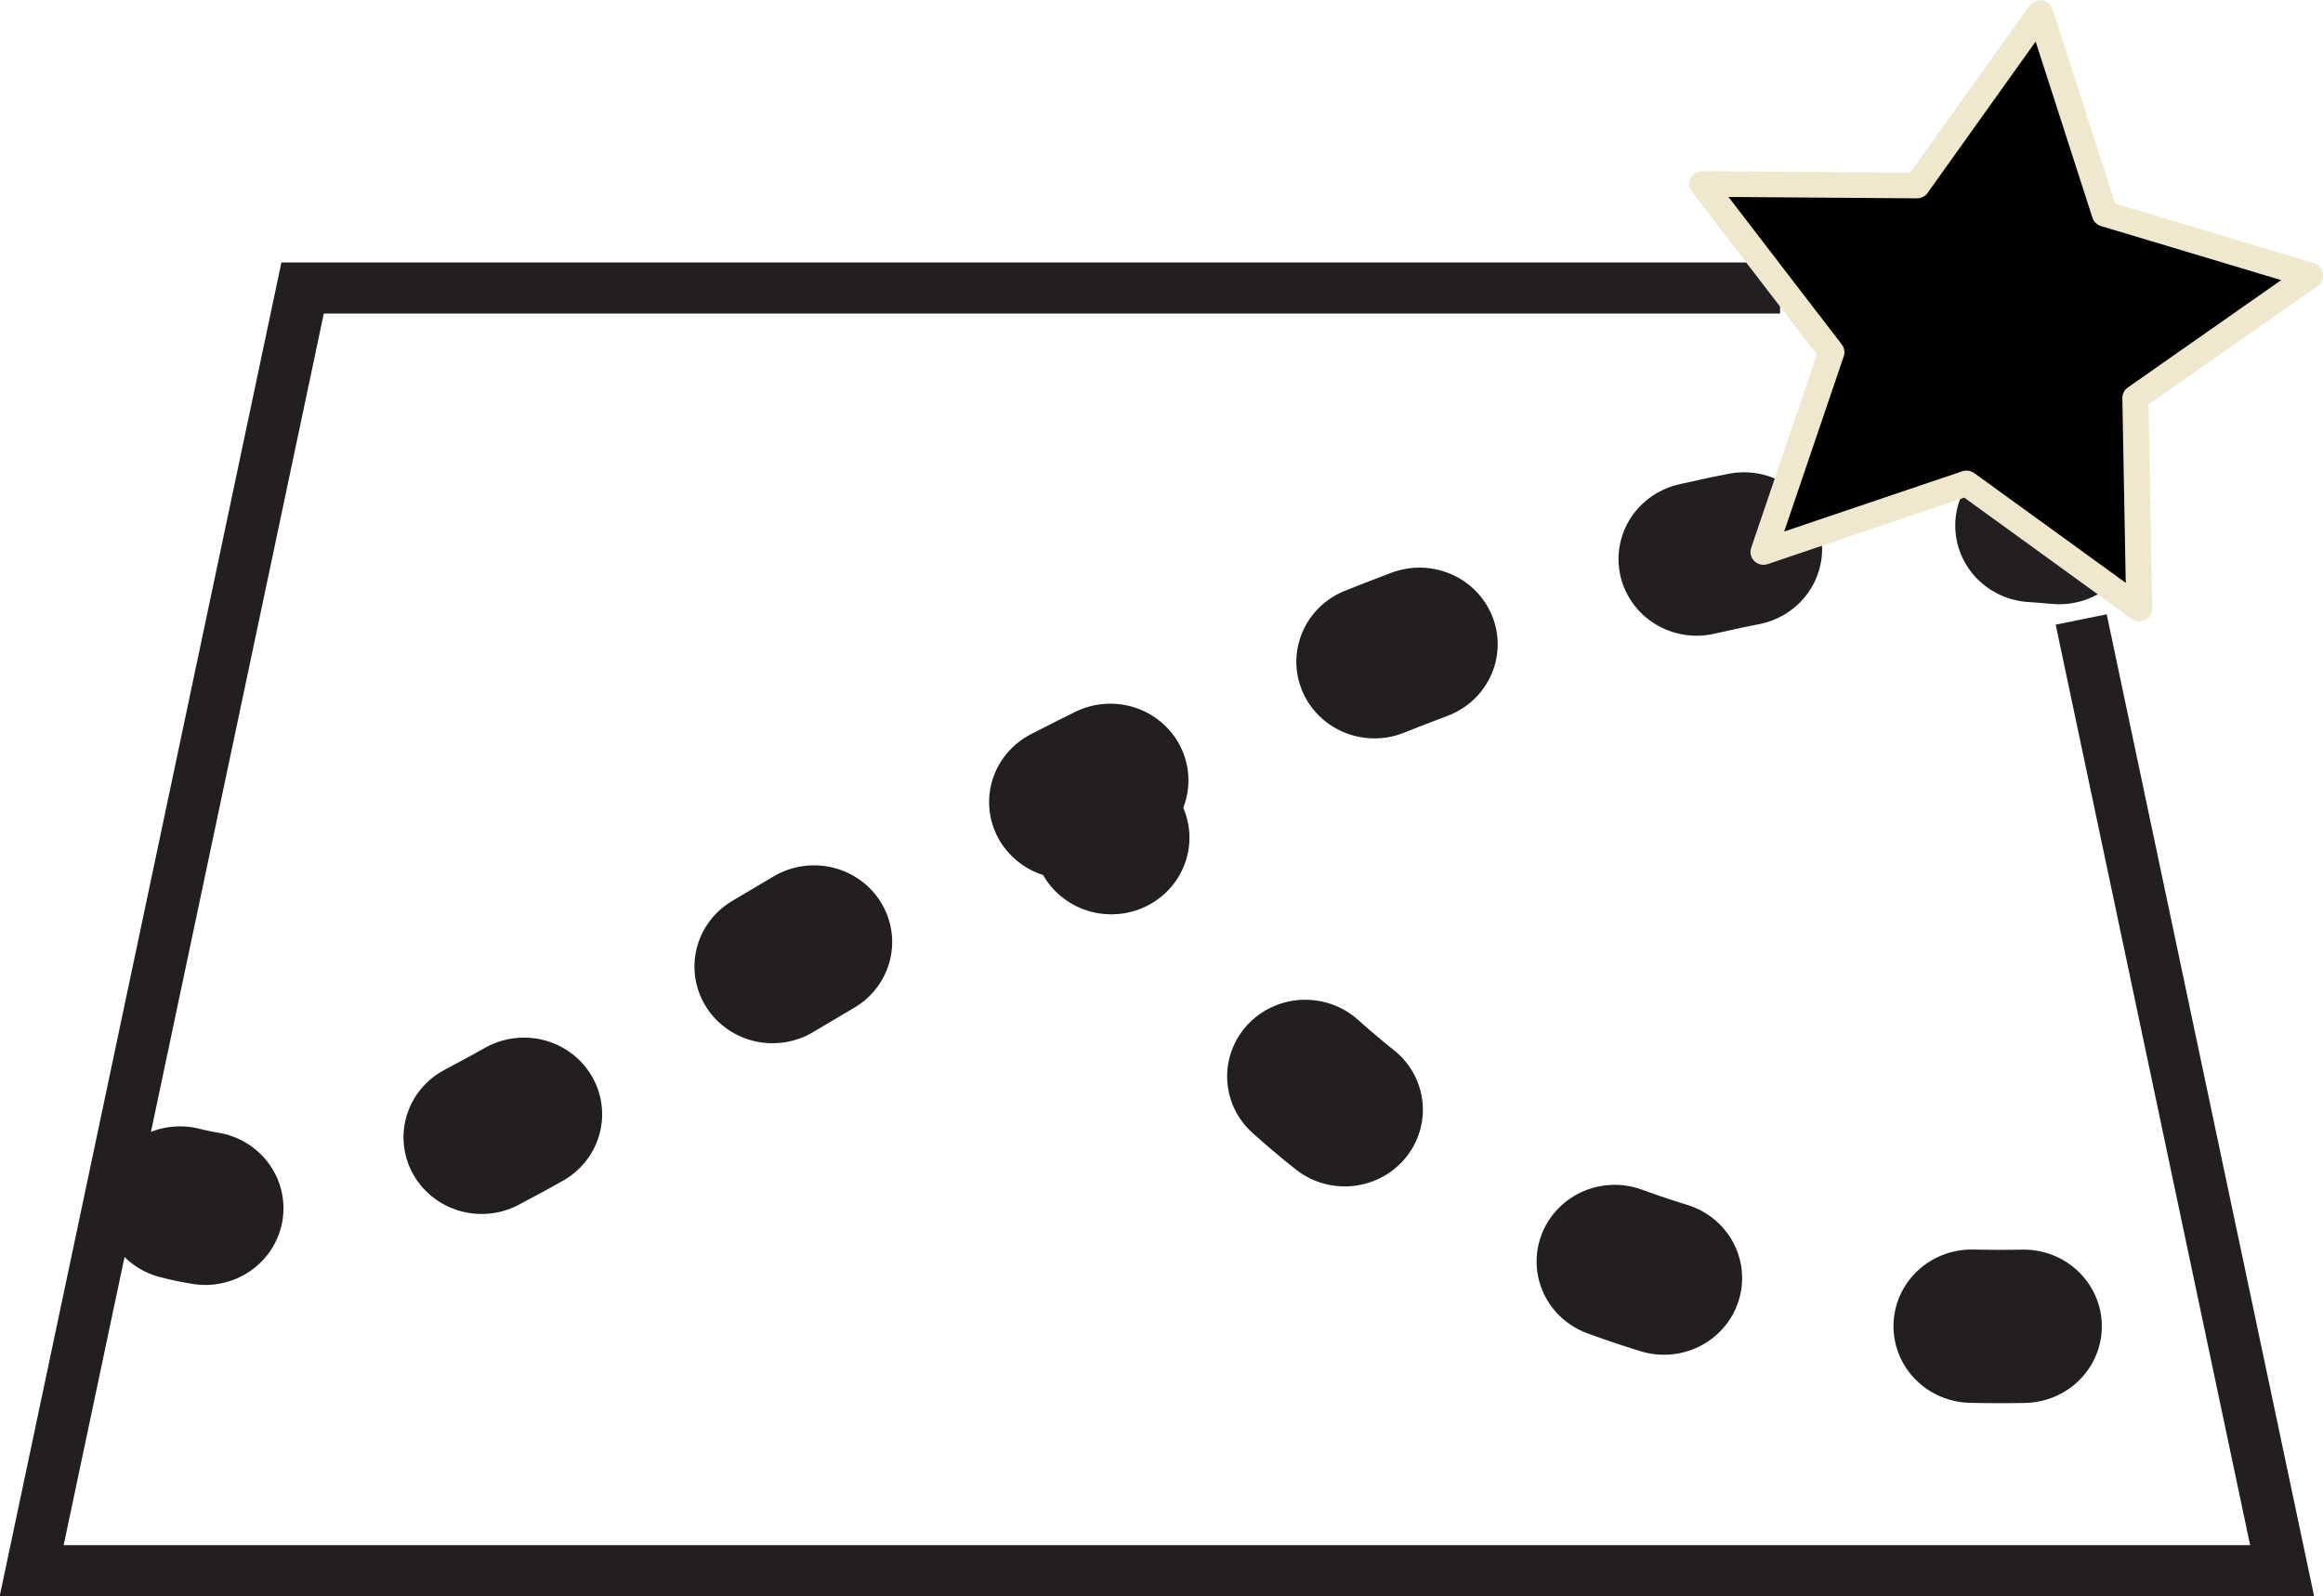
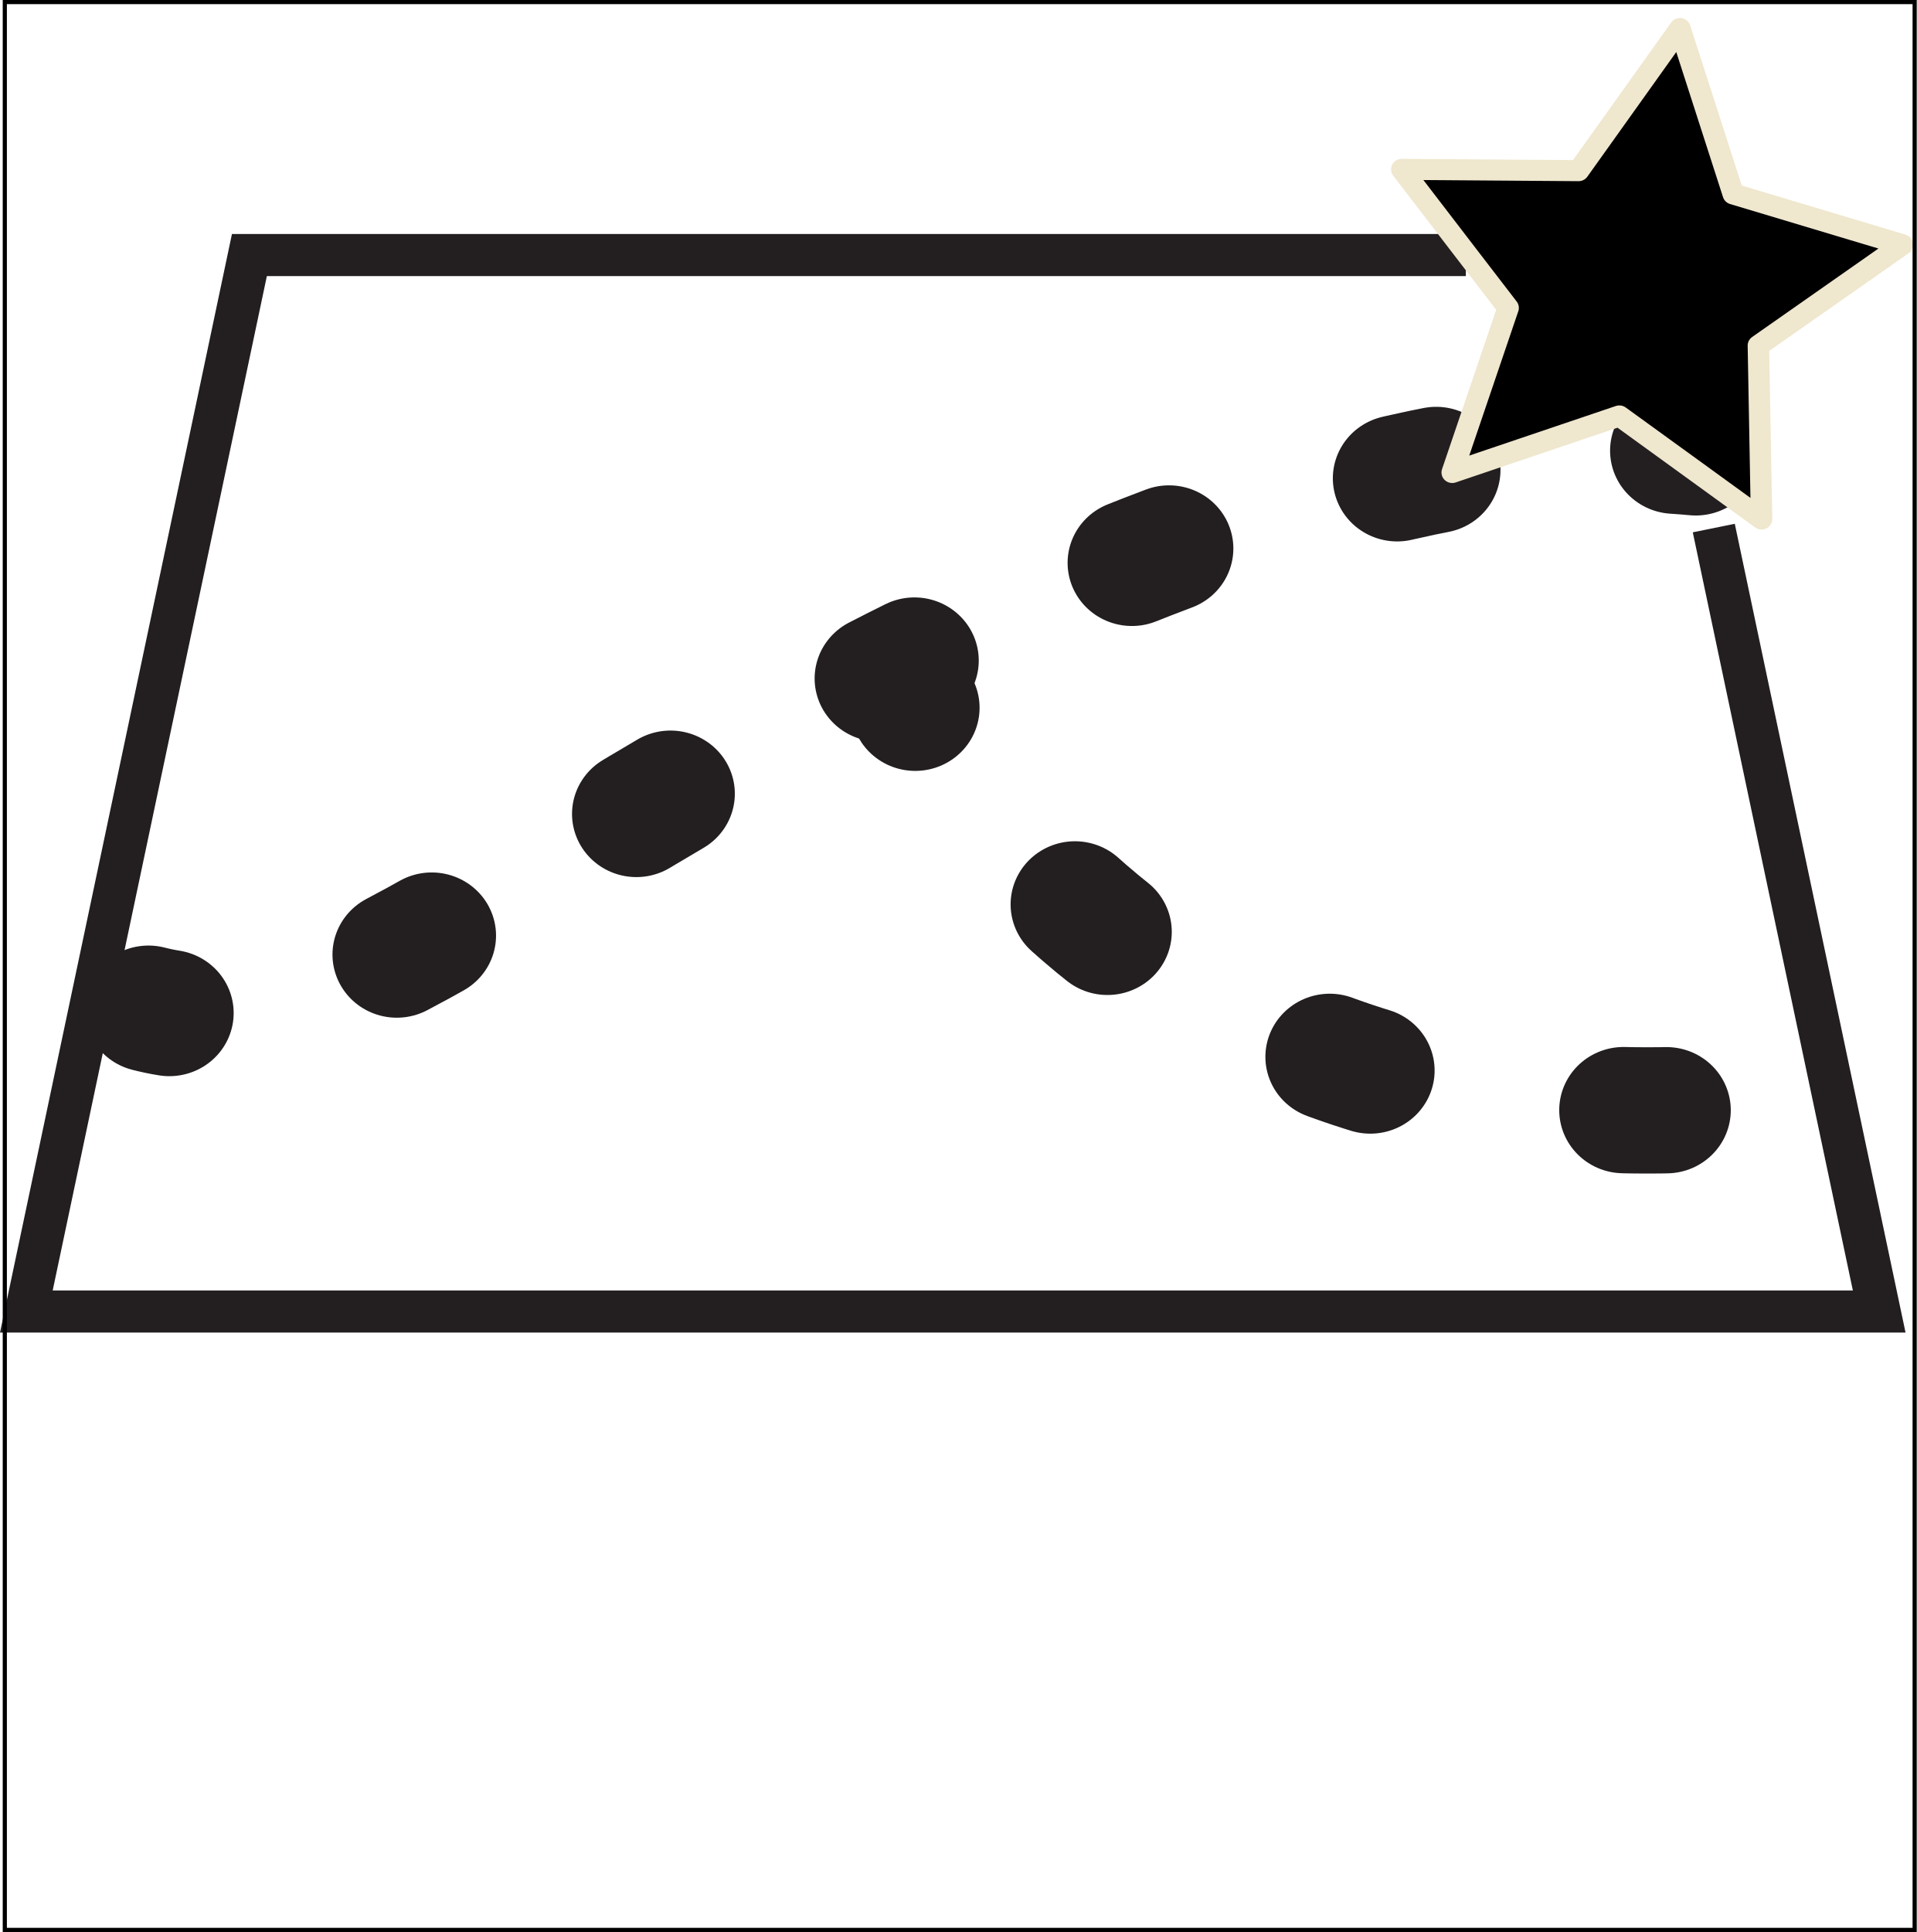
- <svg xmlns="http://www.w3.org/2000/svg" width="45.104" height="30.994" id="svg9780" version="1.1">
+ <svg xmlns="http://www.w3.org/2000/svg" width="45.201" height="45.554" id="svg9780" version="1.1">
  <defs id="defs9782" />
-   <g id="layer1" transform="translate(-662.64,-582.4784)">
+   <g id="layer1" transform="translate(-662.6337,-582.0582)">
    <g id="g3517" transform="matrix(1.011418,0,0,0.9925632,405.8235,510.824)">
      <g id="g3465">
        <g transform="translate(-416.7077,-213.7071)" id="g2217-6">
          <g id="g2219-6">
            <g id="g2221-5">
              <path style="fill:none;stroke:#231f20;stroke-width:3;stroke-linecap:round;stroke-miterlimit:10" id="path2223-2" d="m 674.081,309.437 c 0.162,0.042 0.324,0.077 0.486,0.103" stroke-miterlimit="10" />
              <path style="fill:none;stroke:#231f20;stroke-width:3;stroke-linecap:round;stroke-miterlimit:10;stroke-dasharray:0.93, 5.579" id="path2225-0" d="m 679.871,308.151 c 2.599,-1.386 5.781,-3.615 10.21,-6.01 5.299,-2.866 11.411,-5.434 16.791,-5.913" stroke-miterlimit="10" />
              <path style="fill:none;stroke:#231f20;stroke-width:3;stroke-linecap:round;stroke-miterlimit:10" id="path2227-0" d="m 709.66,296.181 c 0.167,0.011 0.332,0.024 0.497,0.04" stroke-miterlimit="10" />
            </g>
          </g>
          <polyline style="fill:none;stroke:#231f20;stroke-miterlimit:10" id="polyline2229-3" points="704.797,291.534 676.434,291.534 671.233,316.631     714.435,316.631 710.578,298.019   " stroke-miterlimit="10" />
-           <polygon style="stroke:#efe7ce;stroke-width:0.5;stroke-linecap:round;stroke-linejoin:round;stroke-miterlimit:10" id="polygon2231-5" points="709.789,286.153 707.425,289.529 703.303,289.498 704.84,291.539 705.783,292.789 704.479,296.699 708.376,295.356 710.323,296.793 711.692,297.805 711.618,293.684 714.975,291.288 711.032,290.083 " stroke-miterlimit="10" />
+           <polygon style="stroke:#efe7ce;stroke-width:0.5;stroke-linecap:round;stroke-linejoin:round;stroke-miterlimit:10" id="polygon2231-5" points="704.84,291.539 705.783,292.789 704.479,296.699 708.376,295.356 710.323,296.793 711.692,297.805 711.618,293.684 714.975,291.288 711.032,290.083 709.789,286.153 707.425,289.529 703.303,289.498 " stroke-miterlimit="10" />
          <path style="fill:none;stroke:#231f20;stroke-width:3;stroke-linecap:round;stroke-miterlimit:10;stroke-dasharray:1, 6" id="path2233-9" d="m 691.512,301.394 c 0,0 5.251,12.714 21.86,10.107" stroke-miterlimit="10" />
        </g>
      </g>
    </g>
+     <rect style="fill:none;fill-opacity:1;stroke:#000000;stroke-width:0.098;stroke-miterlimit:4;stroke-dasharray:none;stroke-opacity:1" id="rect3338" width="45.039" height="45.456" x="662.747" y="582.107" />
  </g>
</svg>
